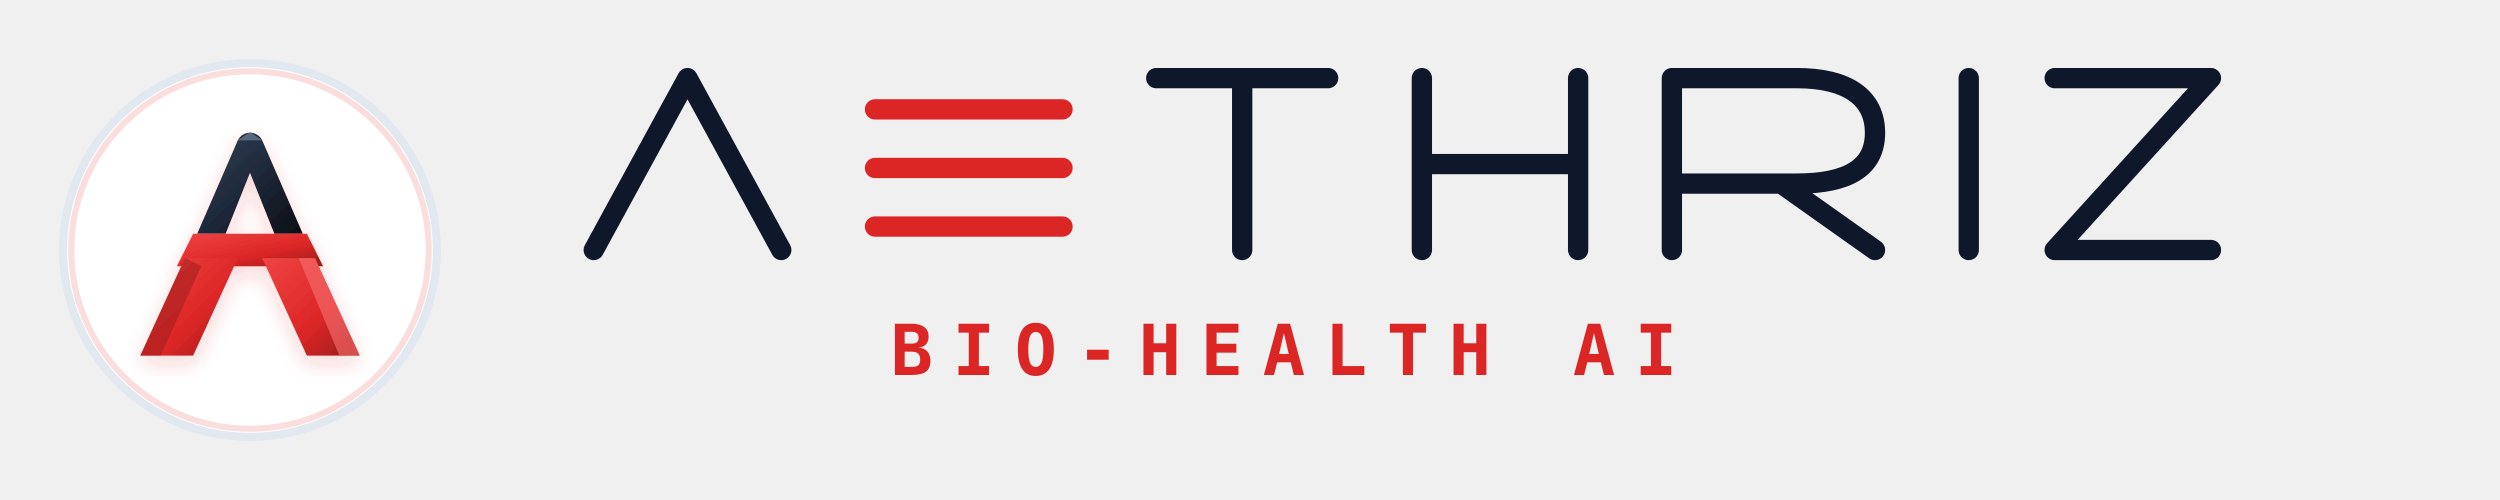
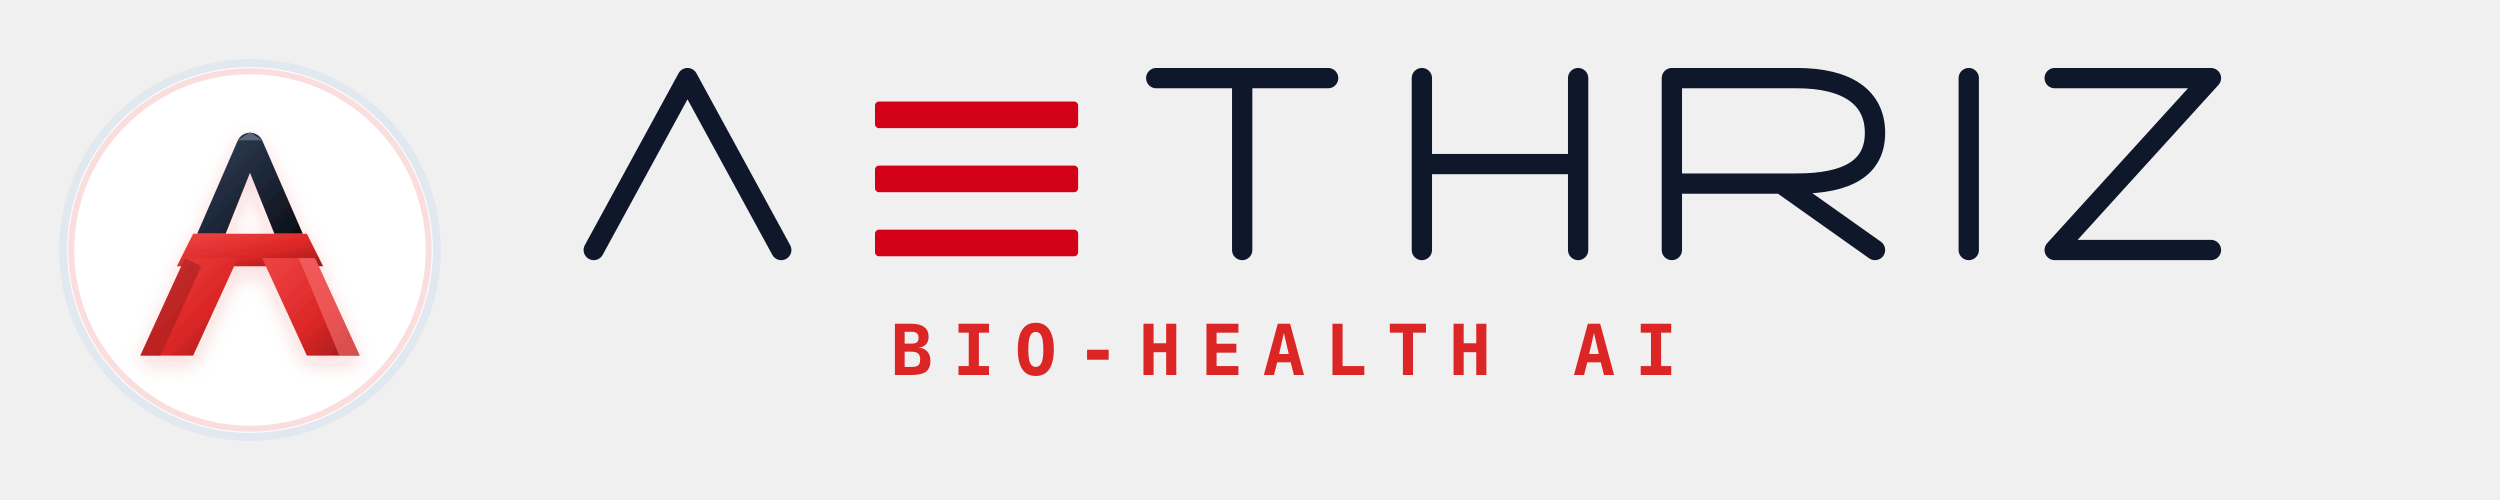
<svg xmlns="http://www.w3.org/2000/svg" viewBox="0 0 320 64" width="320" height="64" fill="none">
  <defs>
    <linearGradient id="fullLogoRedGrad" x1="0%" y1="0%" x2="100%" y2="100%">
      <stop offset="0%" stop-color="#EF4444" />
      <stop offset="60%" stop-color="#DC2626" />
      <stop offset="100%" stop-color="#991B1B" />
    </linearGradient>
    <linearGradient id="fullLogoDarkGrad" x1="0%" y1="0%" x2="100%" y2="100%">
      <stop offset="0%" stop-color="#334155" />
      <stop offset="50%" stop-color="#1E293B" />
      <stop offset="100%" stop-color="#0B0E14" />
    </linearGradient>
    <filter id="fullLogoShadow" x="-10%" y="-10%" width="130%" height="130%">
      <feDropShadow dx="0" dy="2" stdDeviation="2.5" flood-color="#DC2626" flood-opacity="0.18" />
    </filter>
  </defs>
  <g transform="translate(6, 6) scale(0.52)">
    <circle cx="50" cy="50" r="46" fill="#FFFFFF" stroke="#E2E8F0" stroke-width="2" />
    <circle cx="50" cy="50" r="44" fill="none" stroke="rgba(220, 38, 38, 0.15)" stroke-width="1.5" />
    <g filter="url(#fullLogoShadow)">
      <path d="M 37 46 L 47 23 C 48.2 20.5 51.8 20.5 53 23 L 63 46 L 56 46 L 50 31 L 44 46 Z" fill="url(#fullLogoDarkGrad)" />
      <path d="M 50 21 L 53 23 L 47 23 Z" fill="#64748B" opacity="0.8" />
      <path d="M 32 54 L 68 54 L 64 46 L 36 46 Z" fill="url(#fullLogoRedGrad)" />
      <path d="M 23 76 L 36 76 L 47 52 L 34 52 Z" fill="url(#fullLogoRedGrad)" />
      <path d="M 23 76 L 28 76 L 38 54 L 34 52 Z" fill="#991B1B" opacity="0.5" />
      <path d="M 64 76 L 77 76 L 66 52 L 53 52 Z" fill="url(#fullLogoRedGrad)" />
      <path d="M 72 76 L 77 76 L 66 52 L 62 52 Z" fill="#F87171" opacity="0.6" />
    </g>
  </g>
  <g transform="translate(70, 4)">
    <path d="M 6 28 L 18 6 L 30 28" stroke="#0F172A" stroke-width="2.6" stroke-linecap="round" stroke-linejoin="round" />
-     <line x1="42" y1="10" x2="66" y2="10" stroke="#DC2626" stroke-width="2.6" stroke-linecap="round" />
-     <line x1="42" y1="17.5" x2="66" y2="17.5" stroke="#DC2626" stroke-width="2.6" stroke-linecap="round" />
-     <line x1="42" y1="25" x2="66" y2="25" stroke="#DC2626" stroke-width="2.6" stroke-linecap="round" />
+     <rect x="42" y="9" width="26" height="3.4" rx="0.5" fill="#D20117" />
+     <rect x="42" y="17.2" width="26" height="3.4" rx="0.5" fill="#D20117" />
+     <rect x="42" y="25.4" width="26" height="3.4" rx="0.5" fill="#D20117" />
    <path d="M 78 6 L 100 6 M 89 6 L 89 28" stroke="#0F172A" stroke-width="2.6" stroke-linecap="round" stroke-linejoin="round" />
    <path d="M 112 6 L 112 28 M 132 6 L 132 28 M 112 17 L 132 17" stroke="#0F172A" stroke-width="2.6" stroke-linecap="round" stroke-linejoin="round" />
    <path d="M 144 6 L 144 28 M 144 6 L 160 6 C 166.5 6 170 8.5 170 13 C 170 17.5 166.5 19.5 160 19.5 L 144 19.5 M 158 19.5 L 170 28" stroke="#0F172A" stroke-width="2.6" stroke-linecap="round" stroke-linejoin="round" />
    <line x1="182" y1="6" x2="182" y2="28" stroke="#0F172A" stroke-width="2.6" stroke-linecap="round" />
    <path d="M 193 6 L 213 6 L 193 28 L 213 28" stroke="#0F172A" stroke-width="2.6" stroke-linecap="round" stroke-linejoin="round" />
    <text x="44" y="44" font-family="ui-monospace, SFMono-Regular, Menlo, monospace" font-size="9" font-weight="800" fill="#DC2626" letter-spacing="0.28em">BIO-HEALTH AI</text>
  </g>
</svg>
